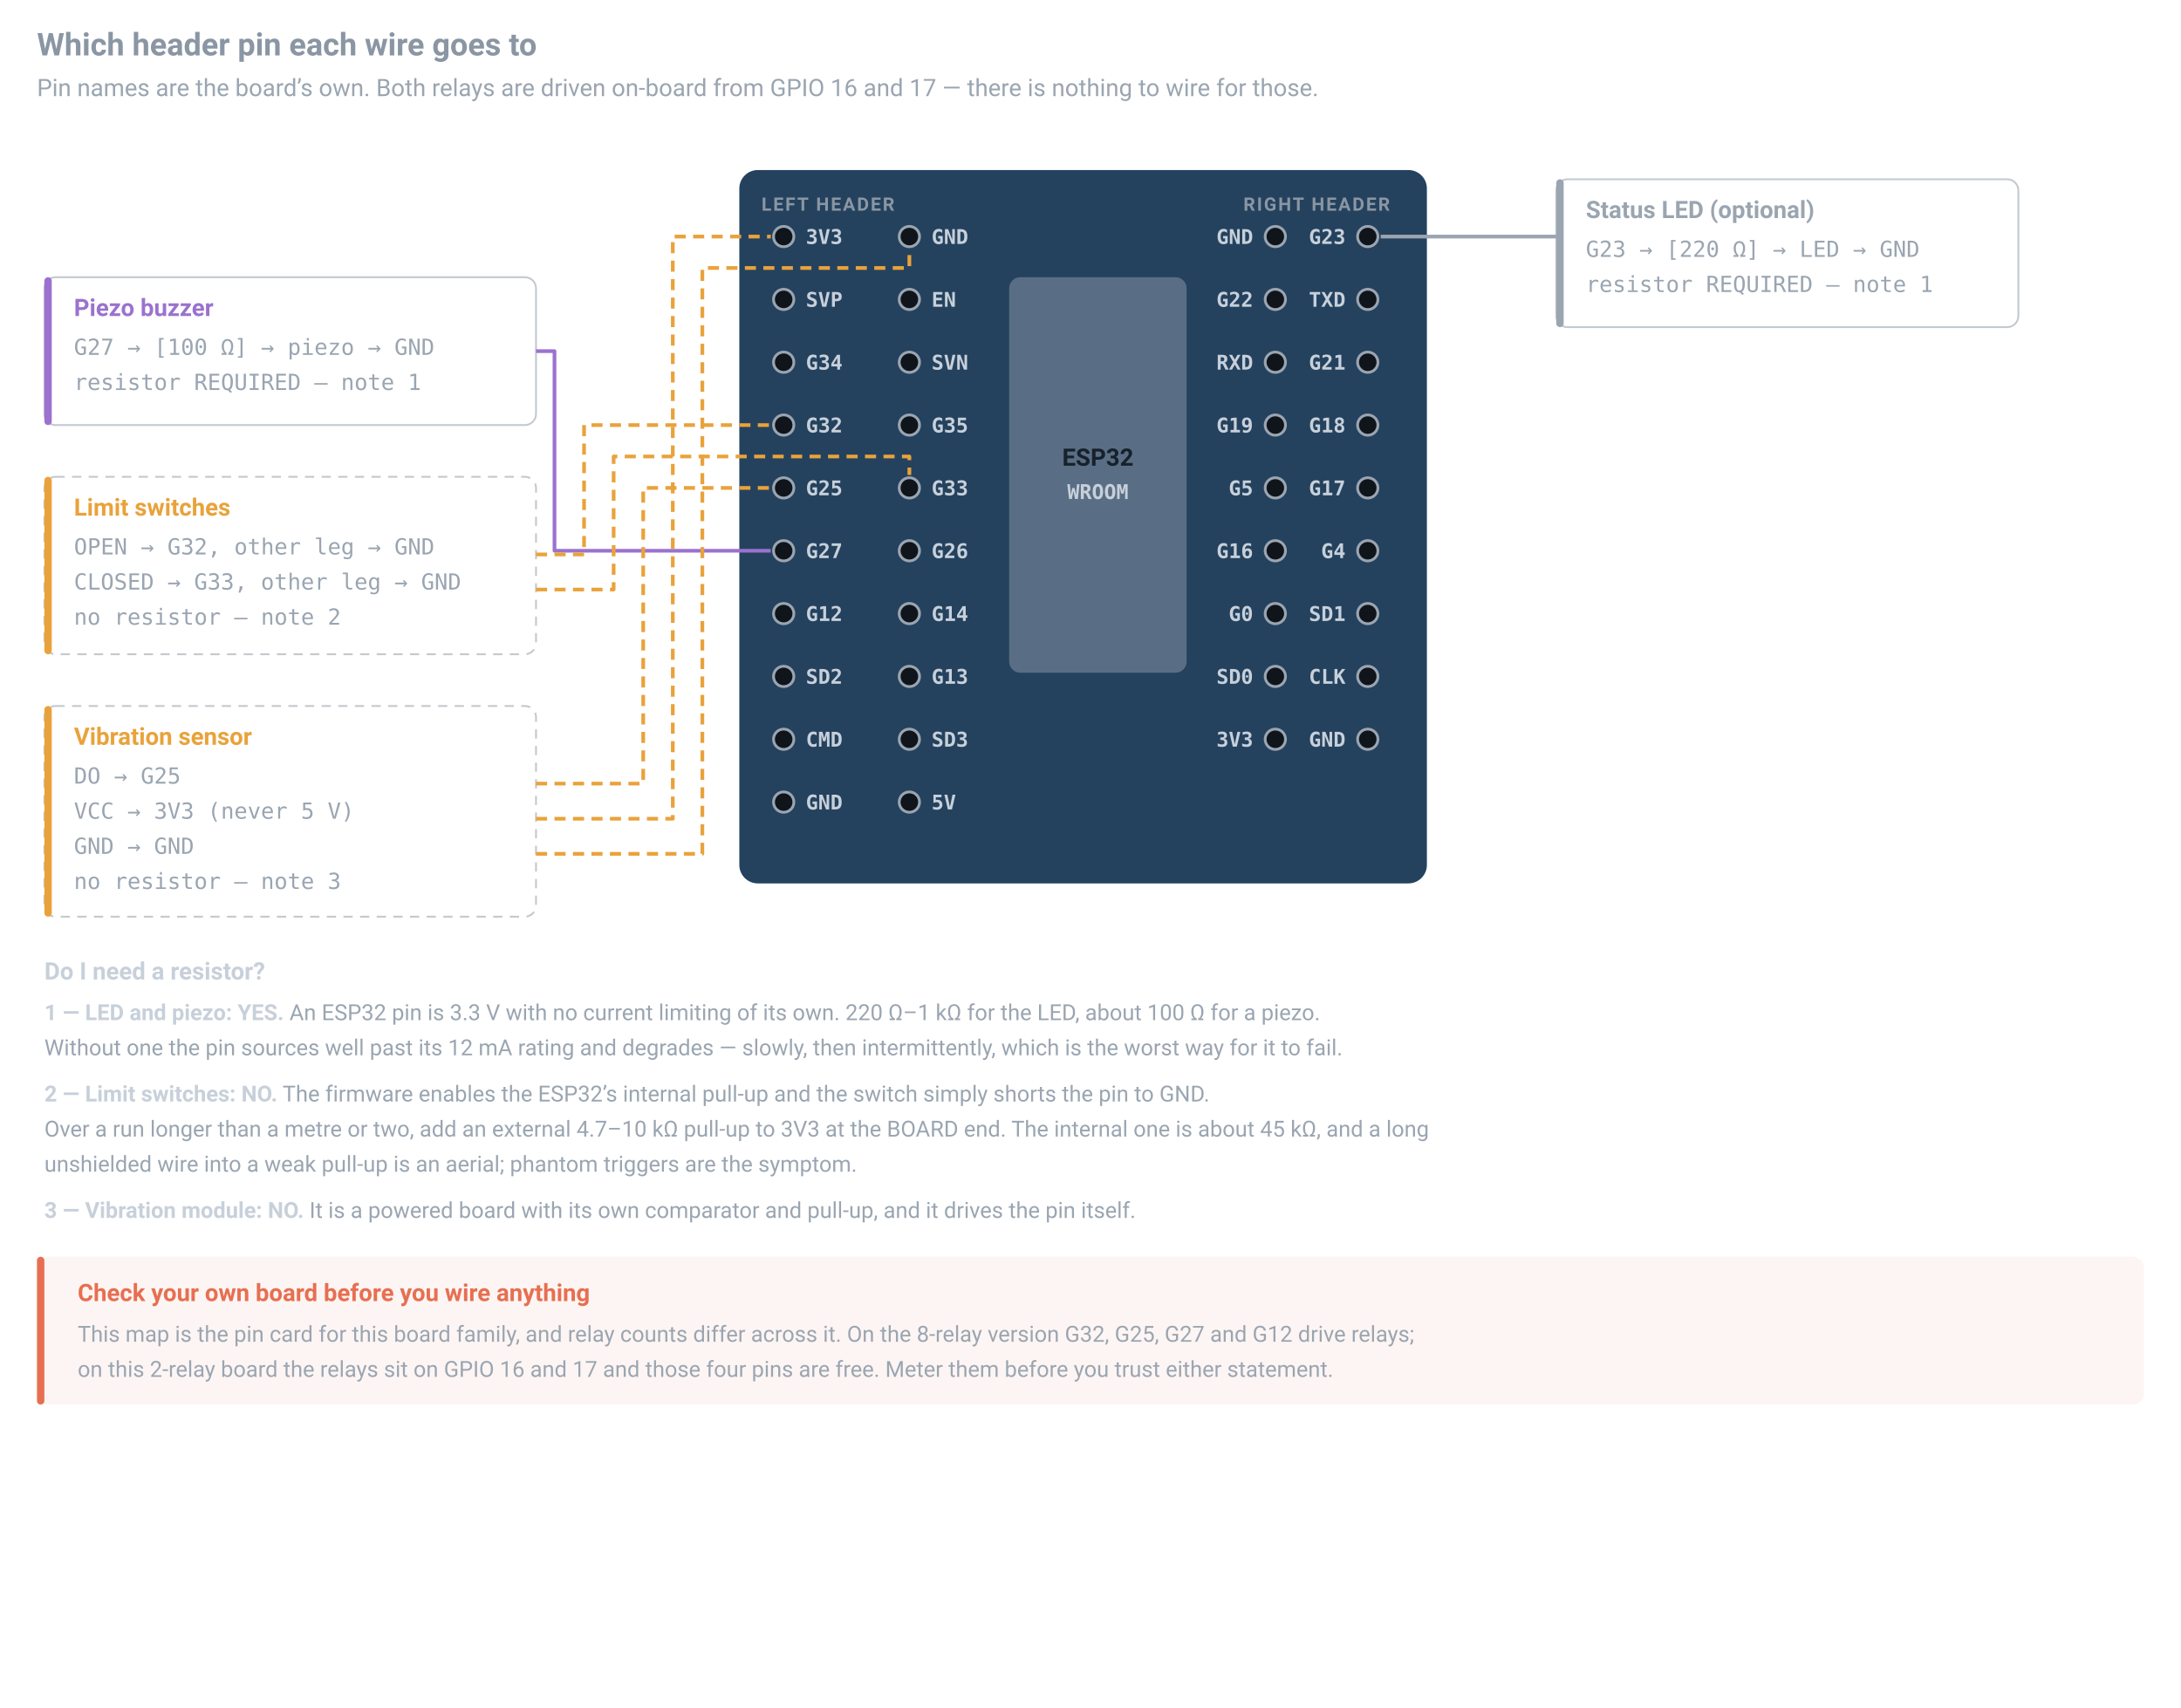
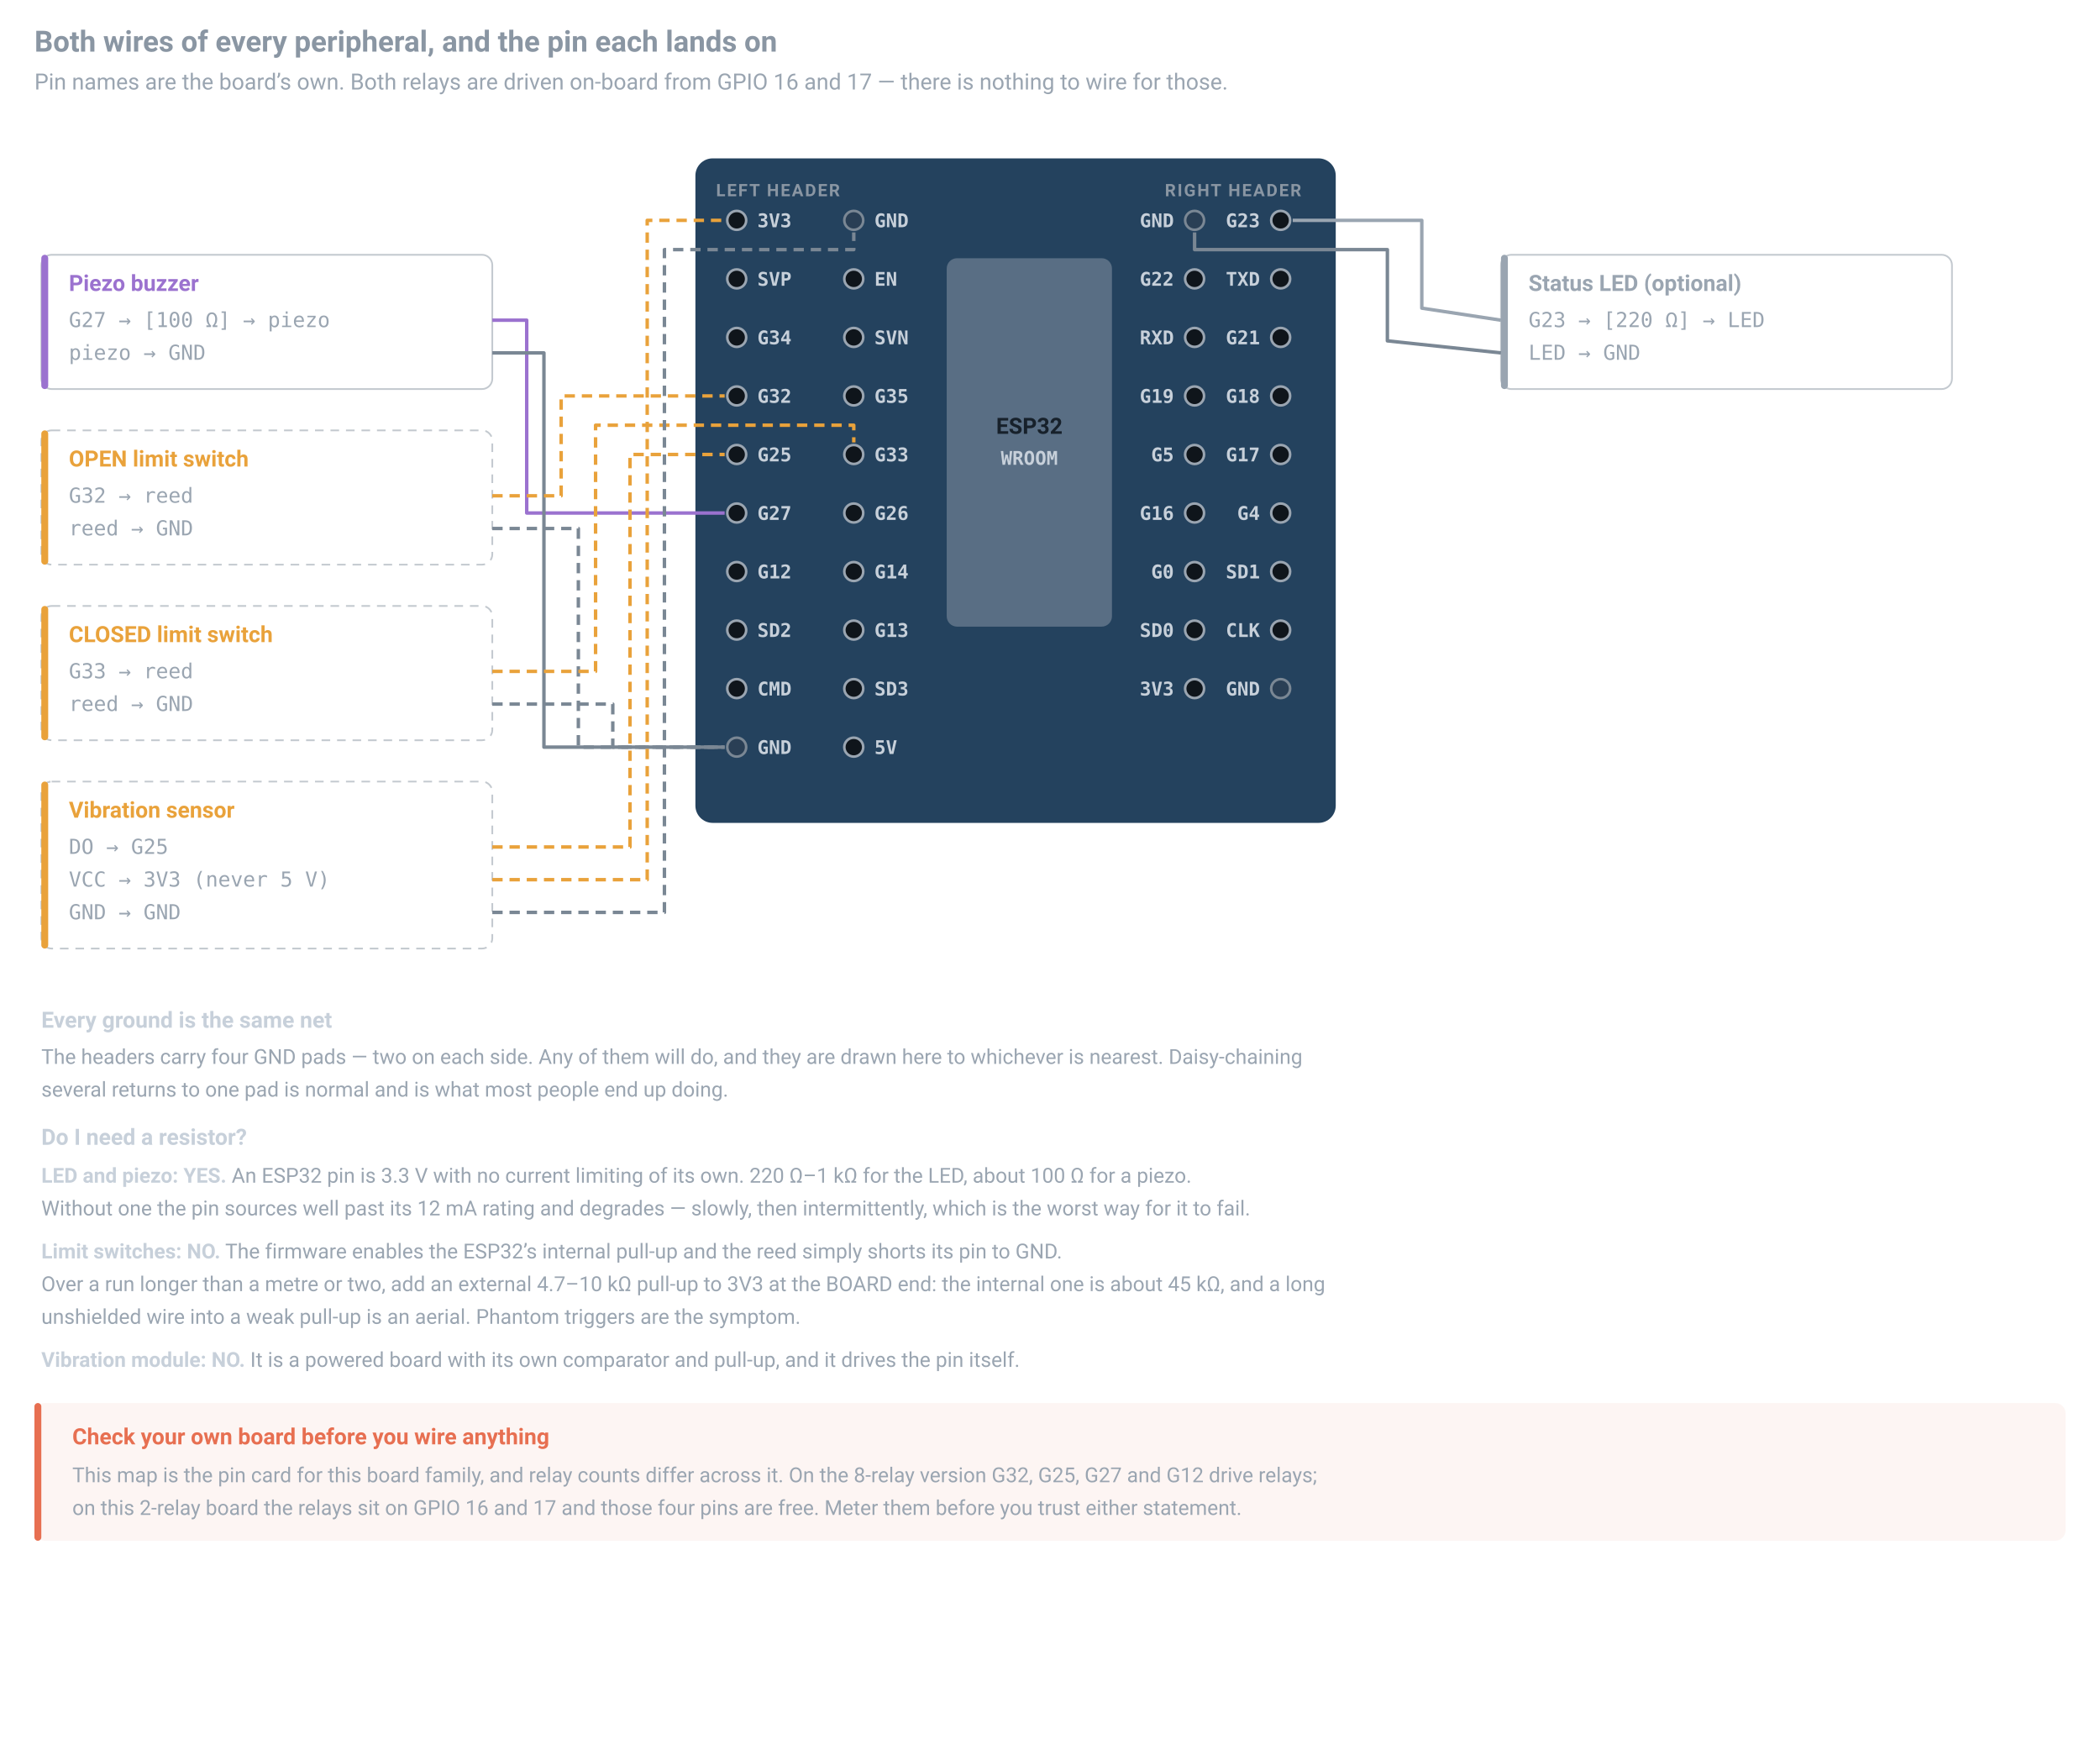
- <svg xmlns="http://www.w3.org/2000/svg" viewBox="0 0 1180 924" width="1180" height="924" role="img" aria-label="Which header pin each wire lands on for the ESP32 2-relay board, and where a resistor is needed: piezo buzzer through 100 ohms to G27, open limit switch to G32, closed limit switch to G33, vibration sensor DO to G25 with VCC to 3V3 and GND to GND, status LED through 220 ohms to G23. Both relays are driven on-board.">
+ <svg xmlns="http://www.w3.org/2000/svg" viewBox="0 0 1220 1010" width="1220" height="1010" role="img" aria-label="Both wires of every peripheral traced to a header pin on the ESP32 2-relay board: piezo through 100 ohms to G27 and back to GND; open limit switch between G32 and GND; closed limit switch between G33 and GND; vibration sensor DO to G25, VCC to 3V3, GND to GND; status LED through 220 ohms from G23 to GND. Relays are on-board.">
  <style>
    .h1  { font: 600 17px ui-sans-serif,-apple-system,Segoe UI,Roboto,Arial,sans-serif; fill:#8A96A3; }
    .sub { font: 13px ui-sans-serif,-apple-system,Segoe UI,Roboto,Arial,sans-serif; fill:#9AA5B1; }
    .pin { font: 600 11px ui-monospace,SFMono-Regular,Menlo,Consolas,monospace; fill:#C7D0DA; }
    .hdr { font: 600 10px ui-sans-serif,-apple-system,Segoe UI,Roboto,Arial,sans-serif;
           fill:#8A96A3; letter-spacing:0.09em; }
    .ttl { font: 600 13px ui-sans-serif,-apple-system,Segoe UI,Roboto,Arial,sans-serif; }
    .wire{ font: 12px ui-monospace,SFMono-Regular,Menlo,Consolas,monospace; fill:#9AA5B1; }
    .note{ font: 12px ui-sans-serif,-apple-system,Segoe UI,Roboto,Arial,sans-serif; fill:#9AA5B1; }
    .box { fill:none; stroke:#7A8794; stroke-width:1; opacity:0.45; }
  </style>
-   <text x="20" y="30" class="h1">Which header pin each wire goes to</text>
+   <text x="20" y="30" class="h1">Both wires of every peripheral, and the pin each lands on</text>
  <text x="20" y="52" class="sub">Pin names are the board’s own. Both relays are driven on-board from GPIO 16 and 17 — there is nothing to wire for those.</text>
-   <rect x="400" y="92" width="372" height="386" rx="10" fill="#24425E" />
-   <rect x="546" y="150" width="96" height="214" rx="6" fill="#9AA5B1" opacity="0.45" />
-   <text x="594" y="252" text-anchor="middle" class="ttl" fill="#17212B">ESP32</text>
-   <text x="594" y="270" text-anchor="middle" class="pin" fill="#17212B">WROOM</text>
-   <text x="412" y="114" class="hdr">LEFT HEADER</text>
-   <text x="752" y="114" class="hdr" text-anchor="end">RIGHT HEADER</text>
-   <circle cx="424" cy="128" r="5.5" fill="#0F151B" stroke="#9AA5B1" stroke-width="1.5" />
-   <text x="436" y="132" class="pin">3V3</text>
-   <circle cx="492" cy="128" r="5.5" fill="#0F151B" stroke="#9AA5B1" stroke-width="1.5" />
-   <text x="504" y="132" class="pin">GND</text>
-   <circle cx="424" cy="162" r="5.5" fill="#0F151B" stroke="#9AA5B1" stroke-width="1.5" />
-   <text x="436" y="166" class="pin">SVP</text>
-   <circle cx="492" cy="162" r="5.5" fill="#0F151B" stroke="#9AA5B1" stroke-width="1.5" />
-   <text x="504" y="166" class="pin">EN</text>
-   <circle cx="424" cy="196" r="5.5" fill="#0F151B" stroke="#9AA5B1" stroke-width="1.5" />
-   <text x="436" y="200" class="pin">G34</text>
-   <circle cx="492" cy="196" r="5.5" fill="#0F151B" stroke="#9AA5B1" stroke-width="1.5" />
-   <text x="504" y="200" class="pin">SVN</text>
-   <circle cx="424" cy="230" r="5.5" fill="#0F151B" stroke="#9AA5B1" stroke-width="1.5" />
-   <text x="436" y="234" class="pin">G32</text>
-   <circle cx="492" cy="230" r="5.5" fill="#0F151B" stroke="#9AA5B1" stroke-width="1.5" />
-   <text x="504" y="234" class="pin">G35</text>
-   <circle cx="424" cy="264" r="5.5" fill="#0F151B" stroke="#9AA5B1" stroke-width="1.5" />
-   <text x="436" y="268" class="pin">G25</text>
-   <circle cx="492" cy="264" r="5.5" fill="#0F151B" stroke="#9AA5B1" stroke-width="1.5" />
-   <text x="504" y="268" class="pin">G33</text>
-   <circle cx="424" cy="298" r="5.5" fill="#0F151B" stroke="#9AA5B1" stroke-width="1.5" />
-   <text x="436" y="302" class="pin">G27</text>
-   <circle cx="492" cy="298" r="5.5" fill="#0F151B" stroke="#9AA5B1" stroke-width="1.5" />
-   <text x="504" y="302" class="pin">G26</text>
-   <circle cx="424" cy="332" r="5.5" fill="#0F151B" stroke="#9AA5B1" stroke-width="1.5" />
-   <text x="436" y="336" class="pin">G12</text>
-   <circle cx="492" cy="332" r="5.5" fill="#0F151B" stroke="#9AA5B1" stroke-width="1.5" />
-   <text x="504" y="336" class="pin">G14</text>
-   <circle cx="424" cy="366" r="5.5" fill="#0F151B" stroke="#9AA5B1" stroke-width="1.5" />
-   <text x="436" y="370" class="pin">SD2</text>
-   <circle cx="492" cy="366" r="5.5" fill="#0F151B" stroke="#9AA5B1" stroke-width="1.5" />
-   <text x="504" y="370" class="pin">G13</text>
-   <circle cx="424" cy="400" r="5.5" fill="#0F151B" stroke="#9AA5B1" stroke-width="1.5" />
-   <text x="436" y="404" class="pin">CMD</text>
-   <circle cx="492" cy="400" r="5.5" fill="#0F151B" stroke="#9AA5B1" stroke-width="1.5" />
-   <text x="504" y="404" class="pin">SD3</text>
-   <circle cx="424" cy="434" r="5.5" fill="#0F151B" stroke="#9AA5B1" stroke-width="1.5" />
-   <text x="436" y="438" class="pin">GND</text>
-   <circle cx="492" cy="434" r="5.5" fill="#0F151B" stroke="#9AA5B1" stroke-width="1.5" />
-   <text x="504" y="438" class="pin">5V</text>
-   <circle cx="690" cy="128" r="5.5" fill="#0F151B" stroke="#9AA5B1" stroke-width="1.5" />
-   <text x="678" y="132" class="pin" text-anchor="end">GND</text>
-   <circle cx="740" cy="128" r="5.5" fill="#0F151B" stroke="#9AA5B1" stroke-width="1.5" />
-   <text x="728" y="132" class="pin" text-anchor="end">G23</text>
-   <circle cx="690" cy="162" r="5.5" fill="#0F151B" stroke="#9AA5B1" stroke-width="1.5" />
-   <text x="678" y="166" class="pin" text-anchor="end">G22</text>
-   <circle cx="740" cy="162" r="5.5" fill="#0F151B" stroke="#9AA5B1" stroke-width="1.5" />
-   <text x="728" y="166" class="pin" text-anchor="end">TXD</text>
-   <circle cx="690" cy="196" r="5.5" fill="#0F151B" stroke="#9AA5B1" stroke-width="1.5" />
-   <text x="678" y="200" class="pin" text-anchor="end">RXD</text>
-   <circle cx="740" cy="196" r="5.5" fill="#0F151B" stroke="#9AA5B1" stroke-width="1.5" />
-   <text x="728" y="200" class="pin" text-anchor="end">G21</text>
-   <circle cx="690" cy="230" r="5.5" fill="#0F151B" stroke="#9AA5B1" stroke-width="1.5" />
-   <text x="678" y="234" class="pin" text-anchor="end">G19</text>
-   <circle cx="740" cy="230" r="5.5" fill="#0F151B" stroke="#9AA5B1" stroke-width="1.5" />
-   <text x="728" y="234" class="pin" text-anchor="end">G18</text>
-   <circle cx="690" cy="264" r="5.5" fill="#0F151B" stroke="#9AA5B1" stroke-width="1.5" />
-   <text x="678" y="268" class="pin" text-anchor="end">G5</text>
-   <circle cx="740" cy="264" r="5.5" fill="#0F151B" stroke="#9AA5B1" stroke-width="1.5" />
-   <text x="728" y="268" class="pin" text-anchor="end">G17</text>
-   <circle cx="690" cy="298" r="5.5" fill="#0F151B" stroke="#9AA5B1" stroke-width="1.5" />
-   <text x="678" y="302" class="pin" text-anchor="end">G16</text>
-   <circle cx="740" cy="298" r="5.5" fill="#0F151B" stroke="#9AA5B1" stroke-width="1.5" />
-   <text x="728" y="302" class="pin" text-anchor="end">G4</text>
-   <circle cx="690" cy="332" r="5.5" fill="#0F151B" stroke="#9AA5B1" stroke-width="1.5" />
-   <text x="678" y="336" class="pin" text-anchor="end">G0</text>
-   <circle cx="740" cy="332" r="5.5" fill="#0F151B" stroke="#9AA5B1" stroke-width="1.5" />
-   <text x="728" y="336" class="pin" text-anchor="end">SD1</text>
-   <circle cx="690" cy="366" r="5.5" fill="#0F151B" stroke="#9AA5B1" stroke-width="1.5" />
-   <text x="678" y="370" class="pin" text-anchor="end">SD0</text>
-   <circle cx="740" cy="366" r="5.5" fill="#0F151B" stroke="#9AA5B1" stroke-width="1.5" />
-   <text x="728" y="370" class="pin" text-anchor="end">CLK</text>
-   <circle cx="690" cy="400" r="5.5" fill="#0F151B" stroke="#9AA5B1" stroke-width="1.5" />
-   <text x="678" y="404" class="pin" text-anchor="end">3V3</text>
-   <circle cx="740" cy="400" r="5.5" fill="#0F151B" stroke="#9AA5B1" stroke-width="1.5" />
-   <text x="728" y="404" class="pin" text-anchor="end">GND</text>
-   <rect x="24" y="150" width="266" height="80" rx="6" class="box" />
-   <rect x="24" y="150" width="4" height="80" rx="2" fill="#9B72CF" />
-   <text x="40" y="171" class="ttl" fill="#9B72CF">Piezo buzzer</text>
-   <text x="40" y="192" class="wire">G27 → [100 Ω] → piezo → GND</text>
-   <text x="40" y="211" class="wire">resistor REQUIRED — note 1</text>
-   <path d="M290 190 L300 190 L300 298 L417 298" fill="none" stroke="#9B72CF" stroke-width="2" stroke-linejoin="round" />
-   <rect x="24" y="258" width="266" height="96" rx="6" class="box" stroke-dasharray="5 4" />
-   <rect x="24" y="258" width="4" height="96" rx="2" fill="#E9A23B" />
-   <text x="40" y="279" class="ttl" fill="#E9A23B">Limit switches</text>
-   <text x="40" y="300" class="wire">OPEN   → G32, other leg → GND</text>
-   <text x="40" y="319" class="wire">CLOSED → G33, other leg → GND</text>
-   <text x="40" y="338" class="wire">no resistor — note 2</text>
-   <path d="M290 300 L316 300 L316 230 L417 230" fill="none" stroke="#E9A23B" stroke-width="2" stroke-dasharray="6 4" stroke-linejoin="round" />
-   <path d="M290 319 L332 319 L332 247 L492 247 L492 257" fill="none" stroke="#E9A23B" stroke-width="2" stroke-dasharray="6 4" stroke-linejoin="round" />
-   <rect x="24" y="382" width="266" height="114" rx="6" class="box" stroke-dasharray="5 4" />
-   <rect x="24" y="382" width="4" height="114" rx="2" fill="#E9A23B" />
-   <text x="40" y="403" class="ttl" fill="#E9A23B">Vibration sensor</text>
-   <text x="40" y="424" class="wire">DO  → G25</text>
-   <text x="40" y="443" class="wire">VCC → 3V3  (never 5 V)</text>
-   <text x="40" y="462" class="wire">GND → GND</text>
-   <text x="40" y="481" class="wire">no resistor — note 3</text>
-   <path d="M290 424 L348 424 L348 264 L417 264" fill="none" stroke="#E9A23B" stroke-width="2" stroke-dasharray="6 4" stroke-linejoin="round" />
-   <path d="M290 443 L364 443 L364 128 L417 128" fill="none" stroke="#E9A23B" stroke-width="2" stroke-dasharray="6 4" stroke-linejoin="round" />
-   <path d="M290 462 L380 462 L380 145 L492 145 L492 135" fill="none" stroke="#E9A23B" stroke-width="2" stroke-dasharray="6 4" stroke-linejoin="round" />
-   <rect x="842" y="97" width="250" height="80" rx="6" class="box" />
-   <rect x="842" y="97" width="4" height="80" rx="2" fill="#9AA5B1" />
-   <text x="858" y="118" class="ttl" fill="#9AA5B1">Status LED  (optional)</text>
-   <text x="858" y="139" class="wire">G23 → [220 Ω] → LED → GND</text>
-   <text x="858" y="158" class="wire">resistor REQUIRED — note 1</text>
-   <path d="M747 128 L812 128 L842 128" fill="none" stroke="#9AA5B1" stroke-width="2" stroke-linejoin="round" />
-   <text x="24" y="530" class="ttl" fill="#C7D0DA">Do I need a resistor?</text>
-   <text x="24" y="552" class="note">
-     <tspan font-weight="700" fill="#C7D0DA">1 — LED and piezo: YES.</tspan> An ESP32 pin is 3.3 V with no current limiting of its own. 220 Ω–1 kΩ for the LED, about 100 Ω for a piezo.</text>
-   <text x="24" y="571" class="note">Without one the pin sources well past its 12 mA rating and degrades — slowly, then intermittently, which is the worst way for it to fail.</text>
-   <text x="24" y="596" class="note">
-     <tspan font-weight="700" fill="#C7D0DA">2 — Limit switches: NO.</tspan> The firmware enables the ESP32’s internal pull-up and the switch simply shorts the pin to GND.</text>
-   <text x="24" y="615" class="note">Over a run longer than a metre or two, add an external 4.7–10 kΩ pull-up to 3V3 at the BOARD end. The internal one is about 45 kΩ, and a long</text>
-   <text x="24" y="634" class="note">unshielded wire into a weak pull-up is an aerial; phantom triggers are the symptom.</text>
-   <text x="24" y="659" class="note">
-     <tspan font-weight="700" fill="#C7D0DA">3 — Vibration module: NO.</tspan> It is a powered board with its own comparator and pull-up, and it drives the pin itself.</text>
-   <rect x="20" y="680" width="1140" height="80" rx="6" fill="#E76F51" opacity="0.07" />
-   <rect x="20" y="680" width="4" height="80" rx="2" fill="#E76F51" />
-   <text x="42" y="704" class="ttl" fill="#E76F51">Check your own board before you wire anything</text>
-   <text x="42" y="726" class="note">This map is the pin card for this board family, and relay counts differ across it. On the 8-relay version G32, G25, G27 and G12 drive relays;</text>
-   <text x="42" y="745" class="note">on this 2-relay board the relays sit on GPIO 16 and 17 and those four pins are free. Meter them before you trust either statement.</text>
+   <rect x="404" y="92" width="372" height="386" rx="10" fill="#24425E" />
+   <rect x="550" y="150" width="96" height="214" rx="6" fill="#9AA5B1" opacity="0.45" />
+   <text x="598" y="252" text-anchor="middle" class="ttl" fill="#17212B">ESP32</text>
+   <text x="598" y="270" text-anchor="middle" class="pin" fill="#17212B">WROOM</text>
+   <text x="416" y="114" class="hdr">LEFT HEADER</text>
+   <text x="756" y="114" class="hdr" text-anchor="end">RIGHT HEADER</text>
+   <circle cx="428" cy="128" r="5.5" fill="#0F151B" stroke="#9AA5B1" stroke-width="1.5" />
+   <text x="440" y="132" class="pin">3V3</text>
+   <circle cx="496" cy="128" r="5.5" fill="#2A3F55" stroke="#7A8794" stroke-width="1.5" />
+   <text x="508" y="132" class="pin">GND</text>
+   <circle cx="428" cy="162" r="5.5" fill="#0F151B" stroke="#9AA5B1" stroke-width="1.5" />
+   <text x="440" y="166" class="pin">SVP</text>
+   <circle cx="496" cy="162" r="5.5" fill="#0F151B" stroke="#9AA5B1" stroke-width="1.5" />
+   <text x="508" y="166" class="pin">EN</text>
+   <circle cx="428" cy="196" r="5.5" fill="#0F151B" stroke="#9AA5B1" stroke-width="1.5" />
+   <text x="440" y="200" class="pin">G34</text>
+   <circle cx="496" cy="196" r="5.5" fill="#0F151B" stroke="#9AA5B1" stroke-width="1.5" />
+   <text x="508" y="200" class="pin">SVN</text>
+   <circle cx="428" cy="230" r="5.5" fill="#0F151B" stroke="#9AA5B1" stroke-width="1.5" />
+   <text x="440" y="234" class="pin">G32</text>
+   <circle cx="496" cy="230" r="5.5" fill="#0F151B" stroke="#9AA5B1" stroke-width="1.5" />
+   <text x="508" y="234" class="pin">G35</text>
+   <circle cx="428" cy="264" r="5.5" fill="#0F151B" stroke="#9AA5B1" stroke-width="1.5" />
+   <text x="440" y="268" class="pin">G25</text>
+   <circle cx="496" cy="264" r="5.5" fill="#0F151B" stroke="#9AA5B1" stroke-width="1.5" />
+   <text x="508" y="268" class="pin">G33</text>
+   <circle cx="428" cy="298" r="5.5" fill="#0F151B" stroke="#9AA5B1" stroke-width="1.5" />
+   <text x="440" y="302" class="pin">G27</text>
+   <circle cx="496" cy="298" r="5.5" fill="#0F151B" stroke="#9AA5B1" stroke-width="1.5" />
+   <text x="508" y="302" class="pin">G26</text>
+   <circle cx="428" cy="332" r="5.5" fill="#0F151B" stroke="#9AA5B1" stroke-width="1.5" />
+   <text x="440" y="336" class="pin">G12</text>
+   <circle cx="496" cy="332" r="5.5" fill="#0F151B" stroke="#9AA5B1" stroke-width="1.5" />
+   <text x="508" y="336" class="pin">G14</text>
+   <circle cx="428" cy="366" r="5.5" fill="#0F151B" stroke="#9AA5B1" stroke-width="1.5" />
+   <text x="440" y="370" class="pin">SD2</text>
+   <circle cx="496" cy="366" r="5.5" fill="#0F151B" stroke="#9AA5B1" stroke-width="1.5" />
+   <text x="508" y="370" class="pin">G13</text>
+   <circle cx="428" cy="400" r="5.5" fill="#0F151B" stroke="#9AA5B1" stroke-width="1.5" />
+   <text x="440" y="404" class="pin">CMD</text>
+   <circle cx="496" cy="400" r="5.5" fill="#0F151B" stroke="#9AA5B1" stroke-width="1.5" />
+   <text x="508" y="404" class="pin">SD3</text>
+   <circle cx="428" cy="434" r="5.5" fill="#2A3F55" stroke="#7A8794" stroke-width="1.5" />
+   <text x="440" y="438" class="pin">GND</text>
+   <circle cx="496" cy="434" r="5.5" fill="#0F151B" stroke="#9AA5B1" stroke-width="1.5" />
+   <text x="508" y="438" class="pin">5V</text>
+   <circle cx="694" cy="128" r="5.5" fill="#2A3F55" stroke="#7A8794" stroke-width="1.5" />
+   <text x="682" y="132" class="pin" text-anchor="end">GND</text>
+   <circle cx="744" cy="128" r="5.5" fill="#0F151B" stroke="#9AA5B1" stroke-width="1.5" />
+   <text x="732" y="132" class="pin" text-anchor="end">G23</text>
+   <circle cx="694" cy="162" r="5.5" fill="#0F151B" stroke="#9AA5B1" stroke-width="1.5" />
+   <text x="682" y="166" class="pin" text-anchor="end">G22</text>
+   <circle cx="744" cy="162" r="5.5" fill="#0F151B" stroke="#9AA5B1" stroke-width="1.5" />
+   <text x="732" y="166" class="pin" text-anchor="end">TXD</text>
+   <circle cx="694" cy="196" r="5.5" fill="#0F151B" stroke="#9AA5B1" stroke-width="1.5" />
+   <text x="682" y="200" class="pin" text-anchor="end">RXD</text>
+   <circle cx="744" cy="196" r="5.5" fill="#0F151B" stroke="#9AA5B1" stroke-width="1.5" />
+   <text x="732" y="200" class="pin" text-anchor="end">G21</text>
+   <circle cx="694" cy="230" r="5.5" fill="#0F151B" stroke="#9AA5B1" stroke-width="1.5" />
+   <text x="682" y="234" class="pin" text-anchor="end">G19</text>
+   <circle cx="744" cy="230" r="5.5" fill="#0F151B" stroke="#9AA5B1" stroke-width="1.5" />
+   <text x="732" y="234" class="pin" text-anchor="end">G18</text>
+   <circle cx="694" cy="264" r="5.5" fill="#0F151B" stroke="#9AA5B1" stroke-width="1.5" />
+   <text x="682" y="268" class="pin" text-anchor="end">G5</text>
+   <circle cx="744" cy="264" r="5.5" fill="#0F151B" stroke="#9AA5B1" stroke-width="1.5" />
+   <text x="732" y="268" class="pin" text-anchor="end">G17</text>
+   <circle cx="694" cy="298" r="5.5" fill="#0F151B" stroke="#9AA5B1" stroke-width="1.5" />
+   <text x="682" y="302" class="pin" text-anchor="end">G16</text>
+   <circle cx="744" cy="298" r="5.5" fill="#0F151B" stroke="#9AA5B1" stroke-width="1.5" />
+   <text x="732" y="302" class="pin" text-anchor="end">G4</text>
+   <circle cx="694" cy="332" r="5.5" fill="#0F151B" stroke="#9AA5B1" stroke-width="1.5" />
+   <text x="682" y="336" class="pin" text-anchor="end">G0</text>
+   <circle cx="744" cy="332" r="5.5" fill="#0F151B" stroke="#9AA5B1" stroke-width="1.5" />
+   <text x="732" y="336" class="pin" text-anchor="end">SD1</text>
+   <circle cx="694" cy="366" r="5.5" fill="#0F151B" stroke="#9AA5B1" stroke-width="1.5" />
+   <text x="682" y="370" class="pin" text-anchor="end">SD0</text>
+   <circle cx="744" cy="366" r="5.5" fill="#0F151B" stroke="#9AA5B1" stroke-width="1.5" />
+   <text x="732" y="370" class="pin" text-anchor="end">CLK</text>
+   <circle cx="694" cy="400" r="5.5" fill="#0F151B" stroke="#9AA5B1" stroke-width="1.5" />
+   <text x="682" y="404" class="pin" text-anchor="end">3V3</text>
+   <circle cx="744" cy="400" r="5.5" fill="#2A3F55" stroke="#7A8794" stroke-width="1.5" />
+   <text x="732" y="404" class="pin" text-anchor="end">GND</text>
+   <rect x="24" y="148" width="262" height="78" rx="6" class="box" />
+   <rect x="24" y="148" width="4" height="78" rx="2" fill="#9B72CF" />
+   <text x="40" y="169" class="ttl" fill="#9B72CF">Piezo buzzer</text>
+   <text x="40" y="190" class="wire">G27 → [100 Ω] → piezo</text>
+   <text x="40" y="209" class="wire">piezo → GND</text>
+   <path d="M286 186 L306 186 L306 298 L421 298" fill="none" stroke="#9B72CF" stroke-width="2" stroke-linejoin="round" />
+   <path d="M286 205 L316 205 L316 434 L421 434" fill="none" stroke="#7A8794" stroke-width="2" stroke-linejoin="round" />
+   <rect x="24" y="250" width="262" height="78" rx="6" class="box" stroke-dasharray="5 4" />
+   <rect x="24" y="250" width="4" height="78" rx="2" fill="#E9A23B" />
+   <text x="40" y="271" class="ttl" fill="#E9A23B">OPEN limit switch</text>
+   <text x="40" y="292" class="wire">G32 → reed</text>
+   <text x="40" y="311" class="wire">reed → GND</text>
+   <path d="M286 288 L326 288 L326 230 L421 230" fill="none" stroke="#E9A23B" stroke-width="2" stroke-dasharray="6 4" stroke-linejoin="round" />
+   <path d="M286 307 L336 307 L336 434 L421 434" fill="none" stroke="#7A8794" stroke-width="2" stroke-dasharray="6 4" stroke-linejoin="round" />
+   <rect x="24" y="352" width="262" height="78" rx="6" class="box" stroke-dasharray="5 4" />
+   <rect x="24" y="352" width="4" height="78" rx="2" fill="#E9A23B" />
+   <text x="40" y="373" class="ttl" fill="#E9A23B">CLOSED limit switch</text>
+   <text x="40" y="394" class="wire">G33 → reed</text>
+   <text x="40" y="413" class="wire">reed → GND</text>
+   <path d="M286 390 L346 390 L346 247 L496 247 L496 257" fill="none" stroke="#E9A23B" stroke-width="2" stroke-dasharray="6 4" stroke-linejoin="round" />
+   <path d="M286 409 L356 409 L356 434 L421 434" fill="none" stroke="#7A8794" stroke-width="2" stroke-dasharray="6 4" stroke-linejoin="round" />
+   <rect x="24" y="454" width="262" height="97" rx="6" class="box" stroke-dasharray="5 4" />
+   <rect x="24" y="454" width="4" height="97" rx="2" fill="#E9A23B" />
+   <text x="40" y="475" class="ttl" fill="#E9A23B">Vibration sensor</text>
+   <text x="40" y="496" class="wire">DO → G25</text>
+   <text x="40" y="515" class="wire">VCC → 3V3 (never 5 V)</text>
+   <text x="40" y="534" class="wire">GND → GND</text>
+   <path d="M286 492 L366 492 L366 264 L421 264" fill="none" stroke="#E9A23B" stroke-width="2" stroke-dasharray="6 4" stroke-linejoin="round" />
+   <path d="M286 511 L376 511 L376 128 L421 128" fill="none" stroke="#E9A23B" stroke-width="2" stroke-dasharray="6 4" stroke-linejoin="round" />
+   <path d="M286 530 L386 530 L386 145 L496 145 L496 135" fill="none" stroke="#7A8794" stroke-width="2" stroke-dasharray="6 4" stroke-linejoin="round" />
+   <rect x="872" y="148" width="262" height="78" rx="6" class="box" />
+   <rect x="872" y="148" width="4" height="78" rx="2" fill="#9AA5B1" />
+   <text x="888" y="169" class="ttl" fill="#9AA5B1">Status LED  (optional)</text>
+   <text x="888" y="190" class="wire">G23 → [220 Ω] → LED</text>
+   <text x="888" y="209" class="wire">LED → GND</text>
+   <path d="M872 186 L826 179 L826 128 L751 128" fill="none" stroke="#9AA5B1" stroke-width="2" stroke-linejoin="round" />
+   <path d="M872 205 L806 198 L806 145 L694 145 L694 135" fill="none" stroke="#7A8794" stroke-width="2" stroke-linejoin="round" />
+   <text x="24" y="597" class="ttl" fill="#C7D0DA">Every ground is the same net</text>
+   <text x="24" y="618" class="note">The headers carry four GND pads — two on each side. Any of them will do, and they are drawn here to whichever is nearest. Daisy-chaining</text>
+   <text x="24" y="637" class="note">several returns to one pad is normal and is what most people end up doing.</text>
+   <text x="24" y="665" class="ttl" fill="#C7D0DA">Do I need a resistor?</text>
+   <text x="24" y="687" class="note">
+     <tspan font-weight="700" fill="#C7D0DA">LED and piezo: YES.</tspan> An ESP32 pin is 3.3 V with no current limiting of its own. 220 Ω–1 kΩ for the LED, about 100 Ω for a piezo.</text>
+   <text x="24" y="706" class="note">Without one the pin sources well past its 12 mA rating and degrades — slowly, then intermittently, which is the worst way for it to fail.</text>
+   <text x="24" y="731" class="note">
+     <tspan font-weight="700" fill="#C7D0DA">Limit switches: NO.</tspan> The firmware enables the ESP32’s internal pull-up and the reed simply shorts its pin to GND.</text>
+   <text x="24" y="750" class="note">Over a run longer than a metre or two, add an external 4.7–10 kΩ pull-up to 3V3 at the BOARD end: the internal one is about 45 kΩ, and a long</text>
+   <text x="24" y="769" class="note">unshielded wire into a weak pull-up is an aerial. Phantom triggers are the symptom.</text>
+   <text x="24" y="794" class="note">
+     <tspan font-weight="700" fill="#C7D0DA">Vibration module: NO.</tspan> It is a powered board with its own comparator and pull-up, and it drives the pin itself.</text>
+   <rect x="20" y="815" width="1180" height="80" rx="6" fill="#E76F51" opacity="0.07" />
+   <rect x="20" y="815" width="4" height="80" rx="2" fill="#E76F51" />
+   <text x="42" y="839" class="ttl" fill="#E76F51">Check your own board before you wire anything</text>
+   <text x="42" y="861" class="note">This map is the pin card for this board family, and relay counts differ across it. On the 8-relay version G32, G25, G27 and G12 drive relays;</text>
+   <text x="42" y="880" class="note">on this 2-relay board the relays sit on GPIO 16 and 17 and those four pins are free. Meter them before you trust either statement.</text>
</svg>
